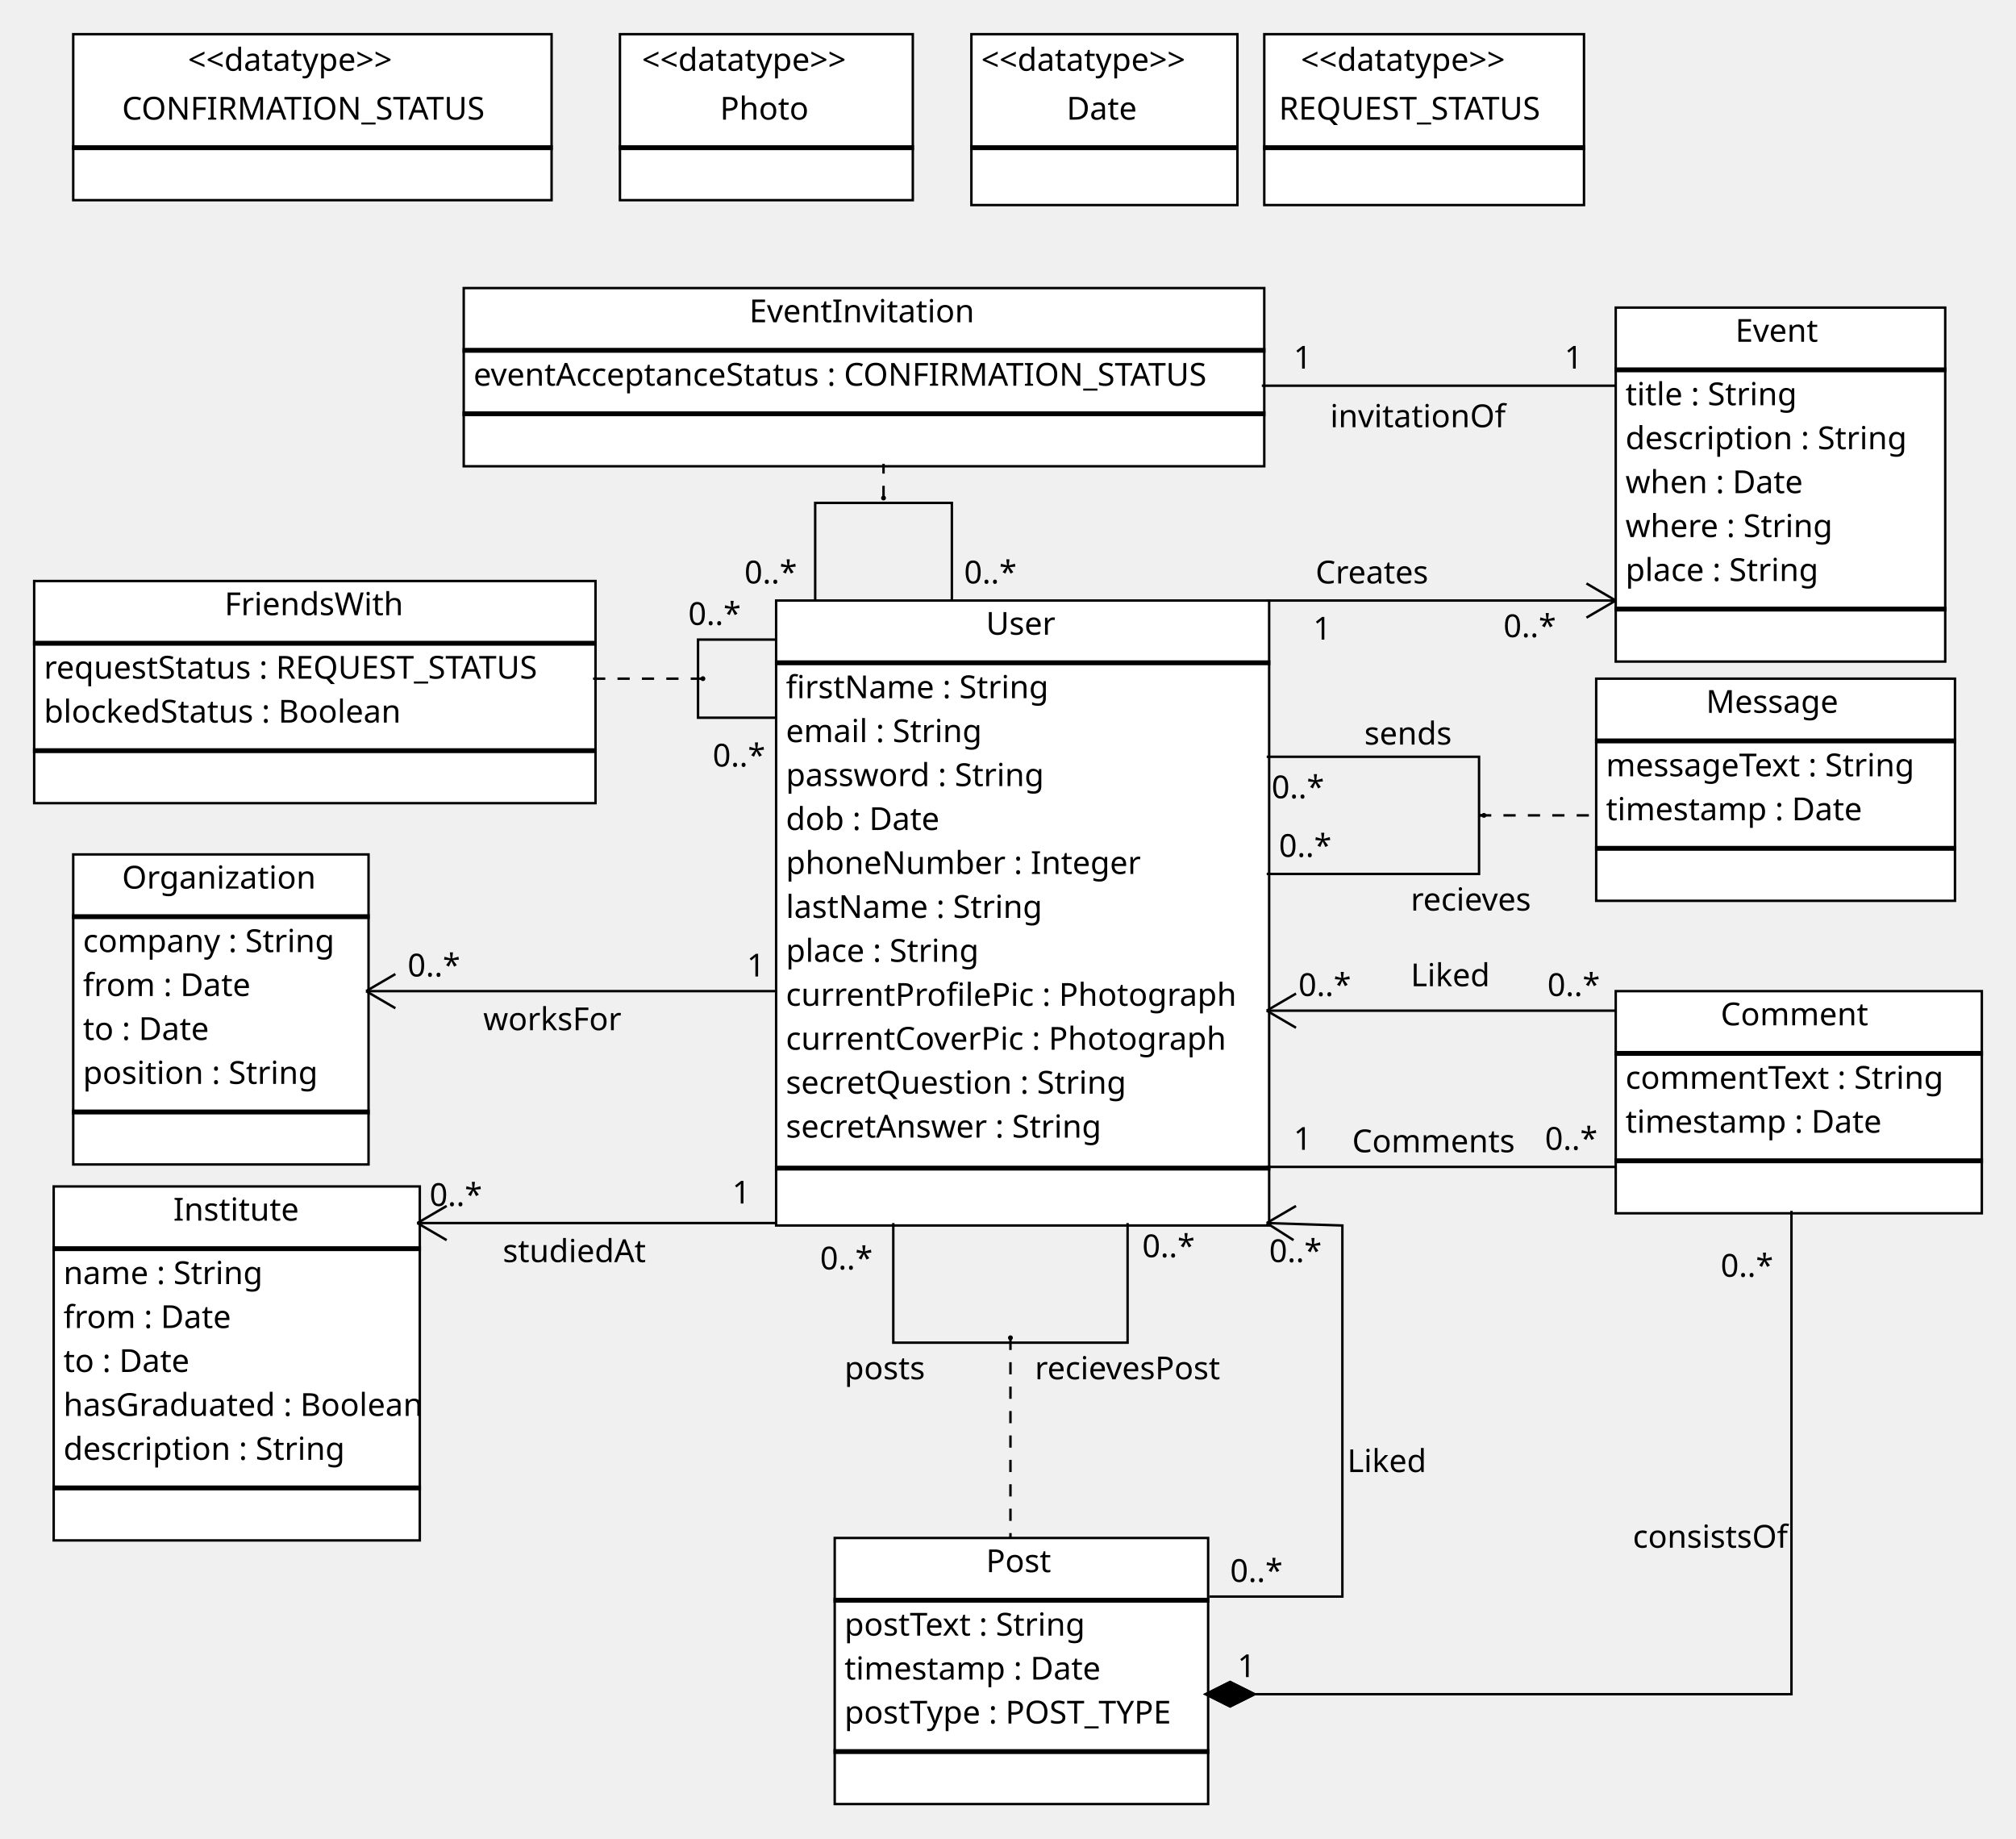
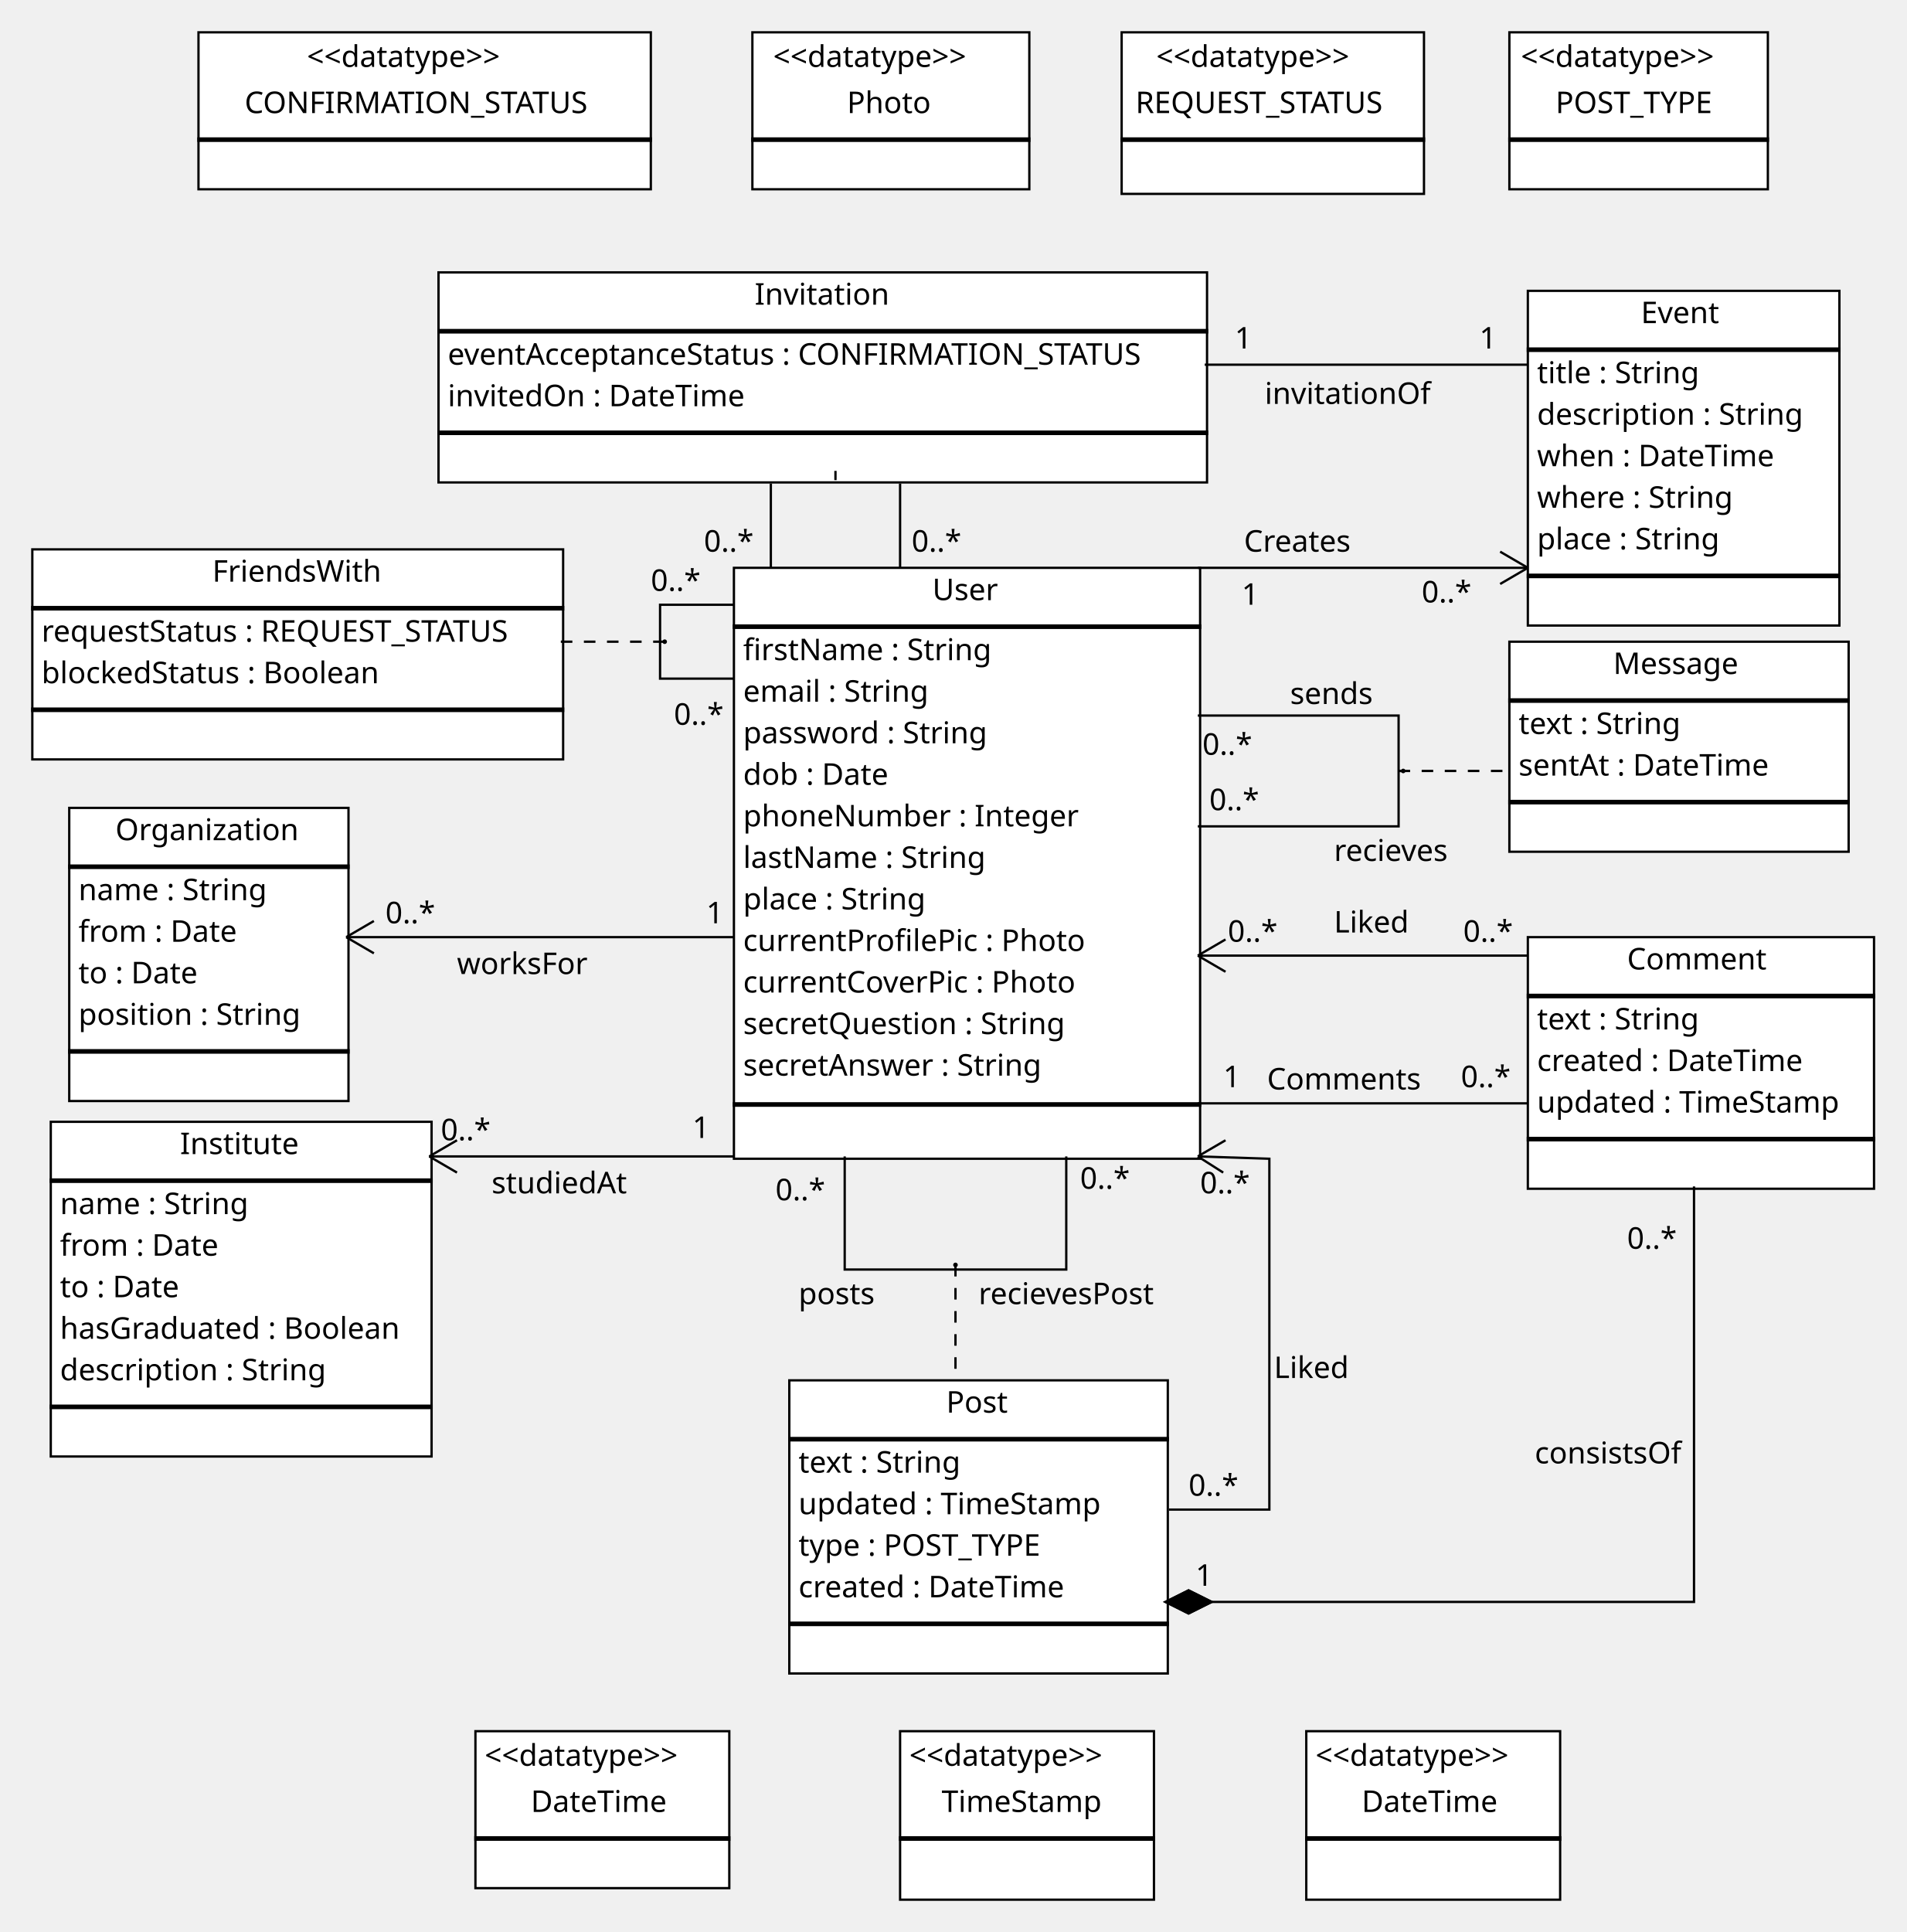
- <svg xmlns="http://www.w3.org/2000/svg" height="753" version="1.1" width="826">
+ <svg xmlns="http://www.w3.org/2000/svg" height="837" version="1.1" width="826">
  <rect fill="#ffffff" height="256" stroke="#ffffff" stroke-width="1" width="202" x="318" y="246" />
  <rect fill="none" height="256" stroke="#000000" stroke-width="1" width="202" x="318" y="246" />
  <text font-family="Dialog" font-size="13" x="404" y="260">
User</text>
  <rect fill="#000000" height="1" stroke="#000000" stroke-width="1" width="202" x="318" y="271" />
  <text font-family="Dialog" font-size="13" x="322" y="286">
firstName : String</text>
  <text font-family="Dialog" font-size="13" x="322" y="304">
email : String</text>
  <text font-family="Dialog" font-size="13" x="322" y="322">
password : String</text>
  <text font-family="Dialog" font-size="13" x="322" y="340">
dob : Date</text>
  <text font-family="Dialog" font-size="13" x="322" y="358">
phoneNumber : Integer</text>
  <text font-family="Dialog" font-size="13" x="322" y="376">
lastName : String</text>
  <text font-family="Dialog" font-size="13" x="322" y="394">
place : String</text>
  <text font-family="Dialog" font-size="13" x="322" y="412">
- currentProfilePic : Photograph</text>
+ currentProfilePic : Photo</text>
  <text font-family="Dialog" font-size="13" x="322" y="430">
- currentCoverPic : Photograph</text>
+ currentCoverPic : Photo</text>
  <text font-family="Dialog" font-size="13" x="322" y="448">
secretQuestion : String</text>
  <text font-family="Dialog" font-size="13" x="322" y="466">
secretAnswer : String</text>
  <rect fill="#000000" height="1" stroke="#000000" stroke-width="1" width="202" x="318" y="478" />
-   <rect fill="#ffffff" height="70" stroke="#ffffff" stroke-width="1" width="109" x="398" y="14" />
-   <rect fill="none" height="70" stroke="#000000" stroke-width="1" width="109" x="398" y="14" />
-   <text font-family="Dialog" font-size="13" x="437" y="49">
- Date</text>
-   <text font-family="Dialog" font-size="13" x="402" y="29">
- &lt;&lt;datatype&gt;&gt;</text>
-   <rect fill="#000000" height="1" stroke="#000000" stroke-width="1" width="109" x="398" y="60" />
-   <rect fill="#ffffff" height="91" stroke="#ffffff" stroke-width="1" width="150" x="662" y="406" />
-   <rect fill="none" height="91" stroke="#000000" stroke-width="1" width="150" x="662" y="406" />
+   <rect fill="#ffffff" height="73" stroke="#ffffff" stroke-width="1" width="110" x="566" y="750" />
+   <rect fill="none" height="73" stroke="#000000" stroke-width="1" width="110" x="566" y="750" />
+   <text font-family="Dialog" font-size="13" x="590" y="785">
+ DateTime</text>
+   <text font-family="Dialog" font-size="13" x="570" y="765">
+ &lt;&lt;datatype&gt;&gt;</text>
+   <rect fill="#000000" height="1" stroke="#000000" stroke-width="1" width="110" x="566" y="796" />
+   <rect fill="#ffffff" height="109" stroke="#ffffff" stroke-width="1" width="150" x="662" y="406" />
+   <rect fill="none" height="109" stroke="#000000" stroke-width="1" width="150" x="662" y="406" />
  <text font-family="Dialog" font-size="13" x="705" y="420">
Comment</text>
  <rect fill="#000000" height="1" stroke="#000000" stroke-width="1" width="150" x="662" y="431" />
  <text font-family="Dialog" font-size="13" x="666" y="446">
- commentText : String</text>
+ text : String</text>
  <text font-family="Dialog" font-size="13" x="666" y="464">
- timestamp : Date</text>
-   <rect fill="#000000" height="1" stroke="#000000" stroke-width="1" width="150" x="662" y="475" />
-   <rect fill="#ffffff" height="68" stroke="#ffffff" stroke-width="1" width="120" x="254" y="14" />
-   <rect fill="none" height="68" stroke="#000000" stroke-width="1" width="120" x="254" y="14" />
-   <text font-family="Dialog" font-size="13" x="295" y="49">
+ created : DateTime</text>
+   <text font-family="Dialog" font-size="13" x="666" y="482">
+ updated : TimeStamp</text>
+   <rect fill="#000000" height="1" stroke="#000000" stroke-width="1" width="150" x="662" y="493" />
+   <rect fill="#ffffff" height="68" stroke="#ffffff" stroke-width="1" width="120" x="326" y="14" />
+   <rect fill="none" height="68" stroke="#000000" stroke-width="1" width="120" x="326" y="14" />
+   <text font-family="Dialog" font-size="13" x="367" y="49">
Photo</text>
-   <text font-family="Dialog" font-size="13" x="263" y="29">
- &lt;&lt;datatype&gt;&gt;</text>
-   <rect fill="#000000" height="1" stroke="#000000" stroke-width="1" width="120" x="254" y="60" />
+   <text font-family="Dialog" font-size="13" x="335" y="29">
+ &lt;&lt;datatype&gt;&gt;</text>
+   <rect fill="#000000" height="1" stroke="#000000" stroke-width="1" width="120" x="326" y="60" />
  <rect fill="#ffffff" height="145" stroke="#ffffff" stroke-width="1" width="135" x="662" y="126" />
  <rect fill="none" height="145" stroke="#000000" stroke-width="1" width="135" x="662" y="126" />
  <text font-family="Dialog" font-size="13" x="711" y="140">
Event</text>
  <rect fill="#000000" height="1" stroke="#000000" stroke-width="1" width="135" x="662" y="151" />
  <text font-family="Dialog" font-size="13" x="666" y="166">
title : String</text>
  <text font-family="Dialog" font-size="13" x="666" y="184">
description : String</text>
  <text font-family="Dialog" font-size="13" x="666" y="202">
- when : Date</text>
+ when : DateTime</text>
  <text font-family="Dialog" font-size="13" x="666" y="220">
where : String</text>
  <text font-family="Dialog" font-size="13" x="666" y="238">
place : String</text>
  <rect fill="#000000" height="1" stroke="#000000" stroke-width="1" width="135" x="662" y="249" />
  <polyline fill="none" points="519,246 662,246" stroke="#000000" stroke-width="1" />
  <line fill="#000000" stroke="#000000" stroke-width="1" x1="650" x2="662" y1="253" y2="246" />
  <line fill="#000000" stroke="#000000" stroke-width="1" x1="650" x2="662" y1="239" y2="246" />
  <text font-family="Dialog" font-size="13" x="539" y="239">
Creates</text>
  <text font-family="Dialog" font-size="13" x="538" y="262">
1</text>
  <text font-family="Dialog" font-size="13" x="616" y="261">
0..*</text>
-   <polyline fill="none" points="494,654 550,654 550,502 519,501" stroke="#000000" stroke-width="1" />
+   <polyline fill="none" points="505,654 550,654 550,502 519,501" stroke="#000000" stroke-width="1" />
  <line fill="#000000" stroke="#000000" stroke-width="1" x1="531" x2="519" y1="494" y2="501" />
  <line fill="#000000" stroke="#000000" stroke-width="1" x1="530" x2="519" y1="508" y2="501" />
-   <text font-family="Dialog" font-size="13" x="552" y="603">
+   <text font-family="Dialog" font-size="13" x="552" y="597">
Liked</text>
-   <text font-family="Dialog" font-size="13" x="504" y="648">
+   <text font-family="Dialog" font-size="13" x="515" y="648">
0..*</text>
  <text font-family="Dialog" font-size="13" x="520" y="517">
0..*</text>
  <polyline fill="none" points="662,414 519,414" stroke="#000000" stroke-width="1" />
  <line fill="#000000" stroke="#000000" stroke-width="1" x1="531" x2="519" y1="407" y2="414" />
  <line fill="#000000" stroke="#000000" stroke-width="1" x1="531" x2="519" y1="421" y2="414" />
  <text font-family="Dialog" font-size="13" x="578" y="404">
Liked</text>
  <text font-family="Dialog" font-size="13" x="634" y="408">
0..*</text>
  <text font-family="Dialog" font-size="13" x="532" y="408">
0..*</text>
  <polyline fill="none" points="519,478 662,478" stroke="#000000" stroke-width="1" />
-   <text font-family="Dialog" font-size="13" x="554" y="472">
+   <text font-family="Dialog" font-size="13" x="549" y="472">
Comments</text>
  <text font-family="Dialog" font-size="13" x="530" y="471">
1</text>
  <text font-family="Dialog" font-size="13" x="633" y="471">
0..*</text>
-   <rect fill="#ffffff" height="70" stroke="#ffffff" stroke-width="1" width="131" x="518" y="14" />
-   <rect fill="none" height="70" stroke="#000000" stroke-width="1" width="131" x="518" y="14" />
-   <text font-family="Dialog" font-size="13" x="524" y="49">
+   <rect fill="#ffffff" height="70" stroke="#ffffff" stroke-width="1" width="131" x="486" y="14" />
+   <rect fill="none" height="70" stroke="#000000" stroke-width="1" width="131" x="486" y="14" />
+   <text font-family="Dialog" font-size="13" x="492" y="49">
REQUEST_STATUS</text>
-   <text font-family="Dialog" font-size="13" x="533" y="29">
- &lt;&lt;datatype&gt;&gt;</text>
-   <rect fill="#000000" height="1" stroke="#000000" stroke-width="1" width="131" x="518" y="60" />
-   <rect fill="#ffffff" height="68" stroke="#ffffff" stroke-width="1" width="196" x="30" y="14" />
-   <rect fill="none" height="68" stroke="#000000" stroke-width="1" width="196" x="30" y="14" />
-   <text font-family="Dialog" font-size="13" x="50" y="49">
+   <text font-family="Dialog" font-size="13" x="501" y="29">
+ &lt;&lt;datatype&gt;&gt;</text>
+   <rect fill="#000000" height="1" stroke="#000000" stroke-width="1" width="131" x="486" y="60" />
+   <rect fill="#ffffff" height="68" stroke="#ffffff" stroke-width="1" width="196" x="86" y="14" />
+   <rect fill="none" height="68" stroke="#000000" stroke-width="1" width="196" x="86" y="14" />
+   <text font-family="Dialog" font-size="13" x="106" y="49">
CONFIRMATION_STATUS</text>
-   <text font-family="Dialog" font-size="13" x="77" y="29">
- &lt;&lt;datatype&gt;&gt;</text>
-   <rect fill="#000000" height="1" stroke="#000000" stroke-width="1" width="196" x="30" y="60" />
+   <text font-family="Dialog" font-size="13" x="133" y="29">
+ &lt;&lt;datatype&gt;&gt;</text>
+   <rect fill="#000000" height="1" stroke="#000000" stroke-width="1" width="196" x="86" y="60" />
  <rect fill="#ffffff" height="127" stroke="#ffffff" stroke-width="1" width="121" x="30" y="350" />
  <rect fill="none" height="127" stroke="#000000" stroke-width="1" width="121" x="30" y="350" />
  <text font-family="Dialog" font-size="13" x="50" y="364">
Organization</text>
  <rect fill="#000000" height="1" stroke="#000000" stroke-width="1" width="121" x="30" y="375" />
  <text font-family="Dialog" font-size="13" x="34" y="390">
- company : String</text>
+ name : String</text>
  <text font-family="Dialog" font-size="13" x="34" y="408">
from : Date</text>
  <text font-family="Dialog" font-size="13" x="34" y="426">
to : Date</text>
  <text font-family="Dialog" font-size="13" x="34" y="444">
position : String</text>
  <rect fill="#000000" height="1" stroke="#000000" stroke-width="1" width="121" x="30" y="455" />
  <polyline fill="none" points="318,406 150,406" stroke="#000000" stroke-width="1" />
  <line fill="#000000" stroke="#000000" stroke-width="1" x1="162" x2="150" y1="399" y2="406" />
  <line fill="#000000" stroke="#000000" stroke-width="1" x1="162" x2="150" y1="413" y2="406" />
  <text font-family="Dialog" font-size="13" x="198" y="422">
worksFor</text>
  <text font-family="Dialog" font-size="13" x="306" y="400">
1</text>
  <text font-family="Dialog" font-size="13" x="167" y="400">
0..*</text>
-   <rect fill="#ffffff" height="145" stroke="#ffffff" stroke-width="1" width="150" x="22" y="486" />
-   <rect fill="none" height="145" stroke="#000000" stroke-width="1" width="150" x="22" y="486" />
-   <text font-family="Dialog" font-size="13" x="71" y="500">
+   <rect fill="#ffffff" height="145" stroke="#ffffff" stroke-width="1" width="165" x="22" y="486" />
+   <rect fill="none" height="145" stroke="#000000" stroke-width="1" width="165" x="22" y="486" />
+   <text font-family="Dialog" font-size="13" x="78" y="500">
Institute</text>
-   <rect fill="#000000" height="1" stroke="#000000" stroke-width="1" width="150" x="22" y="511" />
+   <rect fill="#000000" height="1" stroke="#000000" stroke-width="1" width="165" x="22" y="511" />
  <text font-family="Dialog" font-size="13" x="26" y="526">
name : String</text>
  <text font-family="Dialog" font-size="13" x="26" y="544">
from : Date</text>
  <text font-family="Dialog" font-size="13" x="26" y="562">
to : Date</text>
  <text font-family="Dialog" font-size="13" x="26" y="580">
hasGraduated : Boolean</text>
  <text font-family="Dialog" font-size="13" x="26" y="598">
description : String</text>
-   <rect fill="#000000" height="1" stroke="#000000" stroke-width="1" width="150" x="22" y="609" />
-   <polyline fill="none" points="318,501 171,501" stroke="#000000" stroke-width="1" />
-   <line fill="#000000" stroke="#000000" stroke-width="1" x1="183" x2="171" y1="494" y2="501" />
-   <line fill="#000000" stroke="#000000" stroke-width="1" x1="183" x2="171" y1="508" y2="501" />
-   <text font-family="Dialog" font-size="13" x="206" y="517">
+   <rect fill="#000000" height="1" stroke="#000000" stroke-width="1" width="165" x="22" y="609" />
+   <polyline fill="none" points="318,501 186,501" stroke="#000000" stroke-width="1" />
+   <line fill="#000000" stroke="#000000" stroke-width="1" x1="198" x2="186" y1="494" y2="501" />
+   <line fill="#000000" stroke="#000000" stroke-width="1" x1="198" x2="186" y1="508" y2="501" />
+   <text font-family="Dialog" font-size="13" x="213" y="517">
studiedAt</text>
  <text font-family="Dialog" font-size="13" x="300" y="493">
1</text>
-   <text font-family="Dialog" font-size="13" x="176" y="494">
+   <text font-family="Dialog" font-size="13" x="191" y="494">
0..*</text>
  <polyline fill="none" points="318,262 286,262 286,294 318,294" stroke="#000000" stroke-width="1" />
  <text font-family="Dialog" font-size="13" x="282" y="256">
0..*</text>
  <text font-family="Dialog" font-size="13" x="292" y="314">
0..*</text>
  <ellipse cx="288" cy="278" fill="#000000" rx="0.5" ry="0.5" stroke="#000000" stroke-width="1" />
  <ellipse cx="289" cy="279" fill="#ffffff" rx="-0.5" ry="-0.5" stroke="#ffffff" stroke-width="1" />
  <rect fill="#ffffff" height="91" stroke="#ffffff" stroke-width="1" width="230" x="14" y="238" />
  <rect fill="none" height="91" stroke="#000000" stroke-width="1" width="230" x="14" y="238" />
  <text font-family="Dialog" font-size="13" x="92" y="252">
FriendsWith</text>
  <rect fill="#000000" height="1" stroke="#000000" stroke-width="1" width="230" x="14" y="263" />
  <text font-family="Dialog" font-size="13" x="18" y="278">
requestStatus : REQUEST_STATUS</text>
  <text font-family="Dialog" font-size="13" x="18" y="296">
blockedStatus : Boolean</text>
  <rect fill="#000000" height="1" stroke="#000000" stroke-width="1" width="230" x="14" y="307" />
  <line fill="#000000" stroke="#000000" stroke-width="1" x1="288" x2="283" y1="278" y2="278" />
  <line fill="#000000" stroke="#000000" stroke-width="1" x1="278" x2="273" y1="278" y2="278" />
  <line fill="#000000" stroke="#000000" stroke-width="1" x1="268" x2="263" y1="278" y2="278" />
  <line fill="#000000" stroke="#000000" stroke-width="1" x1="258" x2="253" y1="278" y2="278" />
  <line fill="#000000" stroke="#000000" stroke-width="1" x1="248" x2="243" y1="278" y2="278" />
  <polyline fill="none" points="519,310 606,310 606,358 519,358" stroke="#000000" stroke-width="1" />
  <text font-family="Dialog" font-size="13" x="521" y="327">
0..*</text>
  <text font-family="Dialog" font-size="13" x="559" y="305">
sends</text>
  <text font-family="Dialog" font-size="13" x="524" y="351">
0..*</text>
  <text font-family="Dialog" font-size="13" x="578" y="373">
recieves</text>
  <ellipse cx="608" cy="334" fill="#000000" rx="0.5" ry="0.5" stroke="#000000" stroke-width="1" />
  <ellipse cx="609" cy="335" fill="#ffffff" rx="-0.5" ry="-0.5" stroke="#ffffff" stroke-width="1" />
  <rect fill="#ffffff" height="91" stroke="#ffffff" stroke-width="1" width="147" x="654" y="278" />
  <rect fill="none" height="91" stroke="#000000" stroke-width="1" width="147" x="654" y="278" />
  <text font-family="Dialog" font-size="13" x="699" y="292">
Message</text>
  <rect fill="#000000" height="1" stroke="#000000" stroke-width="1" width="147" x="654" y="303" />
  <text font-family="Dialog" font-size="13" x="658" y="318">
- messageText : String</text>
+ text : String</text>
  <text font-family="Dialog" font-size="13" x="658" y="336">
- timestamp : Date</text>
+ sentAt : DateTime</text>
  <rect fill="#000000" height="1" stroke="#000000" stroke-width="1" width="147" x="654" y="347" />
  <line fill="#000000" stroke="#000000" stroke-width="1" x1="608" x2="606" y1="334" y2="334" />
  <line fill="#000000" stroke="#000000" stroke-width="1" x1="606" x2="611" y1="334" y2="334" />
  <line fill="#000000" stroke="#000000" stroke-width="1" x1="616" x2="621" y1="334" y2="334" />
  <line fill="#000000" stroke="#000000" stroke-width="1" x1="626" x2="631" y1="334" y2="334" />
  <line fill="#000000" stroke="#000000" stroke-width="1" x1="636" x2="641" y1="334" y2="334" />
  <line fill="#000000" stroke="#000000" stroke-width="1" x1="646" x2="651" y1="334" y2="334" />
  <polyline fill="none" points="334,246 334,206 390,206 390,246" stroke="#000000" stroke-width="1" />
  <text font-family="Dialog" font-size="13" x="305" y="239">
0..*</text>
  <text font-family="Dialog" font-size="13" x="395" y="239">
0..*</text>
  <ellipse cx="362" cy="204" fill="#000000" rx="0.5" ry="0.5" stroke="#000000" stroke-width="1" />
  <ellipse cx="363" cy="205" fill="#ffffff" rx="-0.5" ry="-0.5" stroke="#ffffff" stroke-width="1" />
-   <rect fill="#ffffff" height="73" stroke="#ffffff" stroke-width="1" width="328" x="190" y="118" />
-   <rect fill="none" height="73" stroke="#000000" stroke-width="1" width="328" x="190" y="118" />
-   <text font-family="Dialog" font-size="13" x="307" y="132">
- EventInvitation</text>
-   <rect fill="#000000" height="1" stroke="#000000" stroke-width="1" width="328" x="190" y="143" />
+   <rect fill="#ffffff" height="91" stroke="#ffffff" stroke-width="1" width="333" x="190" y="118" />
+   <rect fill="none" height="91" stroke="#000000" stroke-width="1" width="333" x="190" y="118" />
+   <text font-family="Dialog" font-size="13" x="327" y="132">
+ Invitation</text>
+   <rect fill="#000000" height="1" stroke="#000000" stroke-width="1" width="333" x="190" y="143" />
  <text font-family="Dialog" font-size="13" x="194" y="158">
eventAcceptanceStatus : CONFIRMATION_STATUS</text>
-   <rect fill="#000000" height="1" stroke="#000000" stroke-width="1" width="328" x="190" y="169" />
-   <line fill="#000000" stroke="#000000" stroke-width="1" x1="362" x2="362" y1="204" y2="199" />
-   <line fill="#000000" stroke="#000000" stroke-width="1" x1="362" x2="362" y1="194" y2="190" />
-   <polyline fill="none" points="517,158 662,158" stroke="#000000" stroke-width="1" />
-   <text font-family="Dialog" font-size="13" x="545" y="175">
+   <text font-family="Dialog" font-size="13" x="194" y="176">
+ invitedOn : DateTime</text>
+   <rect fill="#000000" height="1" stroke="#000000" stroke-width="1" width="333" x="190" y="187" />
+   <line fill="#000000" stroke="#000000" stroke-width="1" x1="362" x2="362" y1="204" y2="208" />
+   <polyline fill="none" points="522,158 662,158" stroke="#000000" stroke-width="1" />
+   <text font-family="Dialog" font-size="13" x="548" y="175">
invitationOf</text>
-   <text font-family="Dialog" font-size="13" x="530" y="151">
+   <text font-family="Dialog" font-size="13" x="535" y="151">
1</text>
  <text font-family="Dialog" font-size="13" x="641" y="151">
1</text>
  <polyline fill="none" points="366,501 366,550 462,550 462,501" stroke="#000000" stroke-width="1" />
  <text font-family="Dialog" font-size="13" x="336" y="520">
0..*</text>
  <text font-family="Dialog" font-size="13" x="346" y="565">
posts</text>
  <text font-family="Dialog" font-size="13" x="468" y="515">
0..*</text>
  <text font-family="Dialog" font-size="13" x="424" y="565">
recievesPost</text>
  <ellipse cx="414" cy="548" fill="#000000" rx="0.5" ry="0.5" stroke="#000000" stroke-width="1" />
  <ellipse cx="415" cy="549" fill="#ffffff" rx="-0.5" ry="-0.5" stroke="#ffffff" stroke-width="1" />
-   <rect fill="#ffffff" height="109" stroke="#ffffff" stroke-width="1" width="153" x="342" y="630" />
-   <rect fill="none" height="109" stroke="#000000" stroke-width="1" width="153" x="342" y="630" />
-   <text font-family="Dialog" font-size="13" x="404" y="644">
+   <rect fill="#ffffff" height="127" stroke="#ffffff" stroke-width="1" width="164" x="342" y="598" />
+   <rect fill="none" height="127" stroke="#000000" stroke-width="1" width="164" x="342" y="598" />
+   <text font-family="Dialog" font-size="13" x="410" y="612">
Post</text>
-   <rect fill="#000000" height="1" stroke="#000000" stroke-width="1" width="153" x="342" y="655" />
-   <text font-family="Dialog" font-size="13" x="346" y="670">
- postText : String</text>
-   <text font-family="Dialog" font-size="13" x="346" y="688">
- timestamp : Date</text>
-   <text font-family="Dialog" font-size="13" x="346" y="706">
- postType : POST_TYPE</text>
-   <rect fill="#000000" height="1" stroke="#000000" stroke-width="1" width="153" x="342" y="717" />
+   <rect fill="#000000" height="1" stroke="#000000" stroke-width="1" width="164" x="342" y="623" />
+   <text font-family="Dialog" font-size="13" x="346" y="638">
+ text : String</text>
+   <text font-family="Dialog" font-size="13" x="346" y="656">
+ updated : TimeStamp</text>
+   <text font-family="Dialog" font-size="13" x="346" y="674">
+ type : POST_TYPE</text>
+   <text font-family="Dialog" font-size="13" x="346" y="692">
+ created : DateTime</text>
+   <rect fill="#000000" height="1" stroke="#000000" stroke-width="1" width="164" x="342" y="703" />
  <line fill="#000000" stroke="#000000" stroke-width="1" x1="414" x2="414" y1="548" y2="553" />
  <line fill="#000000" stroke="#000000" stroke-width="1" x1="414" x2="414" y1="558" y2="563" />
  <line fill="#000000" stroke="#000000" stroke-width="1" x1="414" x2="414" y1="568" y2="573" />
  <line fill="#000000" stroke="#000000" stroke-width="1" x1="414" x2="414" y1="578" y2="583" />
  <line fill="#000000" stroke="#000000" stroke-width="1" x1="414" x2="414" y1="588" y2="593" />
-   <line fill="#000000" stroke="#000000" stroke-width="1" x1="414" x2="414" y1="598" y2="603" />
-   <line fill="#000000" stroke="#000000" stroke-width="1" x1="414" x2="414" y1="608" y2="613" />
-   <line fill="#000000" stroke="#000000" stroke-width="1" x1="414" x2="414" y1="618" y2="623" />
-   <line fill="#000000" stroke="#000000" stroke-width="1" x1="414" x2="414" y1="628" y2="630" />
-   <polyline fill="none" points="494,694 734,694 734,496" stroke="#000000" stroke-width="1" />
-   <polygon fill="#000000" points="494,694 504,689 514,694 504,699" stroke="#000000" stroke-width="1" />
-   <polygon fill="none" points="494,694 504,689 514,694 504,699" stroke="#000000" stroke-width="1" />
-   <text font-family="Dialog" font-size="13" x="669" y="634">
+   <polyline fill="none" points="505,694 734,694 734,514" stroke="#000000" stroke-width="1" />
+   <polygon fill="#000000" points="505,694 515,689 525,694 515,699" stroke="#000000" stroke-width="1" />
+   <polygon fill="none" points="505,694 515,689 525,694 515,699" stroke="#000000" stroke-width="1" />
+   <text font-family="Dialog" font-size="13" x="665" y="634">
consistsOf</text>
-   <text font-family="Dialog" font-size="13" x="507" y="687">
- 1</text>
-   <text font-family="Dialog" font-size="13" x="705" y="523">
- 0..*</text>
+   <text font-family="Dialog" font-size="13" x="518" y="687">
+ 1</text>
+   <text font-family="Dialog" font-size="13" x="705" y="541">
+ 0..*</text>
+   <rect fill="#ffffff" height="68" stroke="#ffffff" stroke-width="1" width="112" x="654" y="14" />
+   <rect fill="none" height="68" stroke="#000000" stroke-width="1" width="112" x="654" y="14" />
+   <text font-family="Dialog" font-size="13" x="674" y="49">
+ POST_TYPE</text>
+   <text font-family="Dialog" font-size="13" x="659" y="29">
+ &lt;&lt;datatype&gt;&gt;</text>
+   <rect fill="#000000" height="1" stroke="#000000" stroke-width="1" width="112" x="654" y="60" />
+   <rect fill="#ffffff" height="73" stroke="#ffffff" stroke-width="1" width="110" x="390" y="750" />
+   <rect fill="none" height="73" stroke="#000000" stroke-width="1" width="110" x="390" y="750" />
+   <text font-family="Dialog" font-size="13" x="408" y="785">
+ TimeStamp</text>
+   <text font-family="Dialog" font-size="13" x="394" y="765">
+ &lt;&lt;datatype&gt;&gt;</text>
+   <rect fill="#000000" height="1" stroke="#000000" stroke-width="1" width="110" x="390" y="796" />
+   <rect fill="#ffffff" height="68" stroke="#ffffff" stroke-width="1" width="110" x="206" y="750" />
+   <rect fill="none" height="68" stroke="#000000" stroke-width="1" width="110" x="206" y="750" />
+   <text font-family="Dialog" font-size="13" x="230" y="785">
+ DateTime</text>
+   <text font-family="Dialog" font-size="13" x="210" y="765">
+ &lt;&lt;datatype&gt;&gt;</text>
+   <rect fill="#000000" height="1" stroke="#000000" stroke-width="1" width="110" x="206" y="796" />
</svg>
